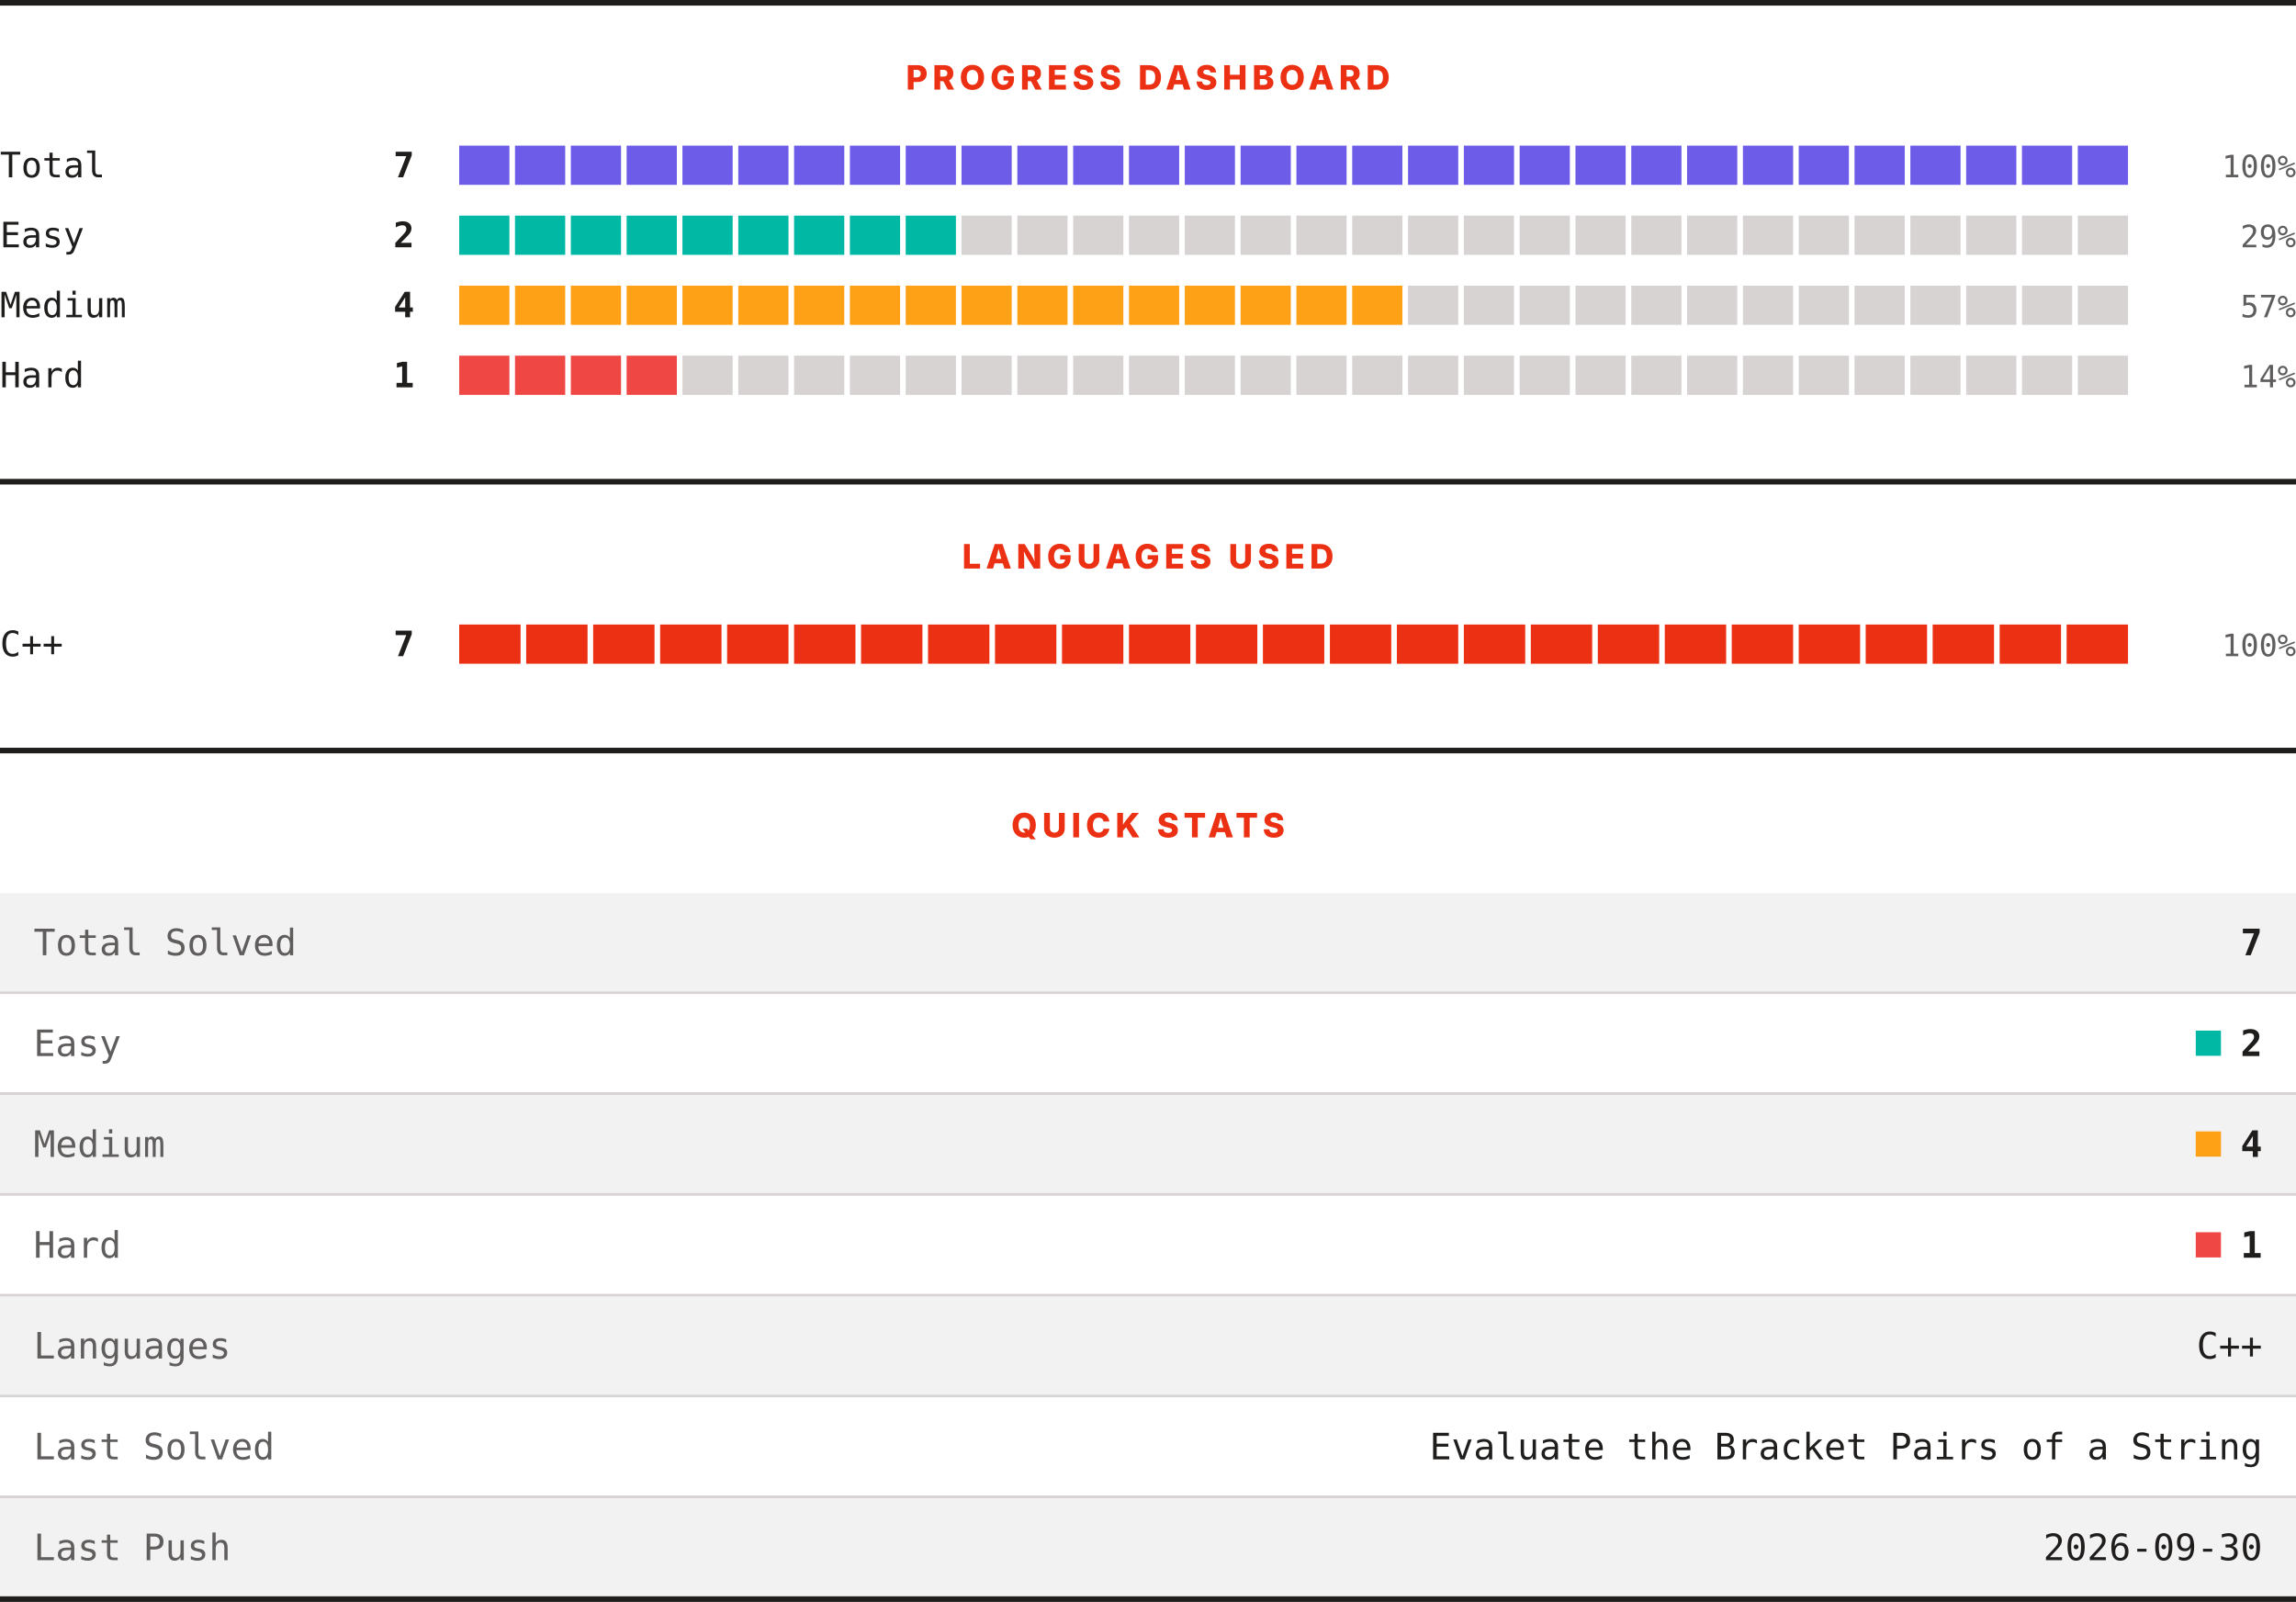
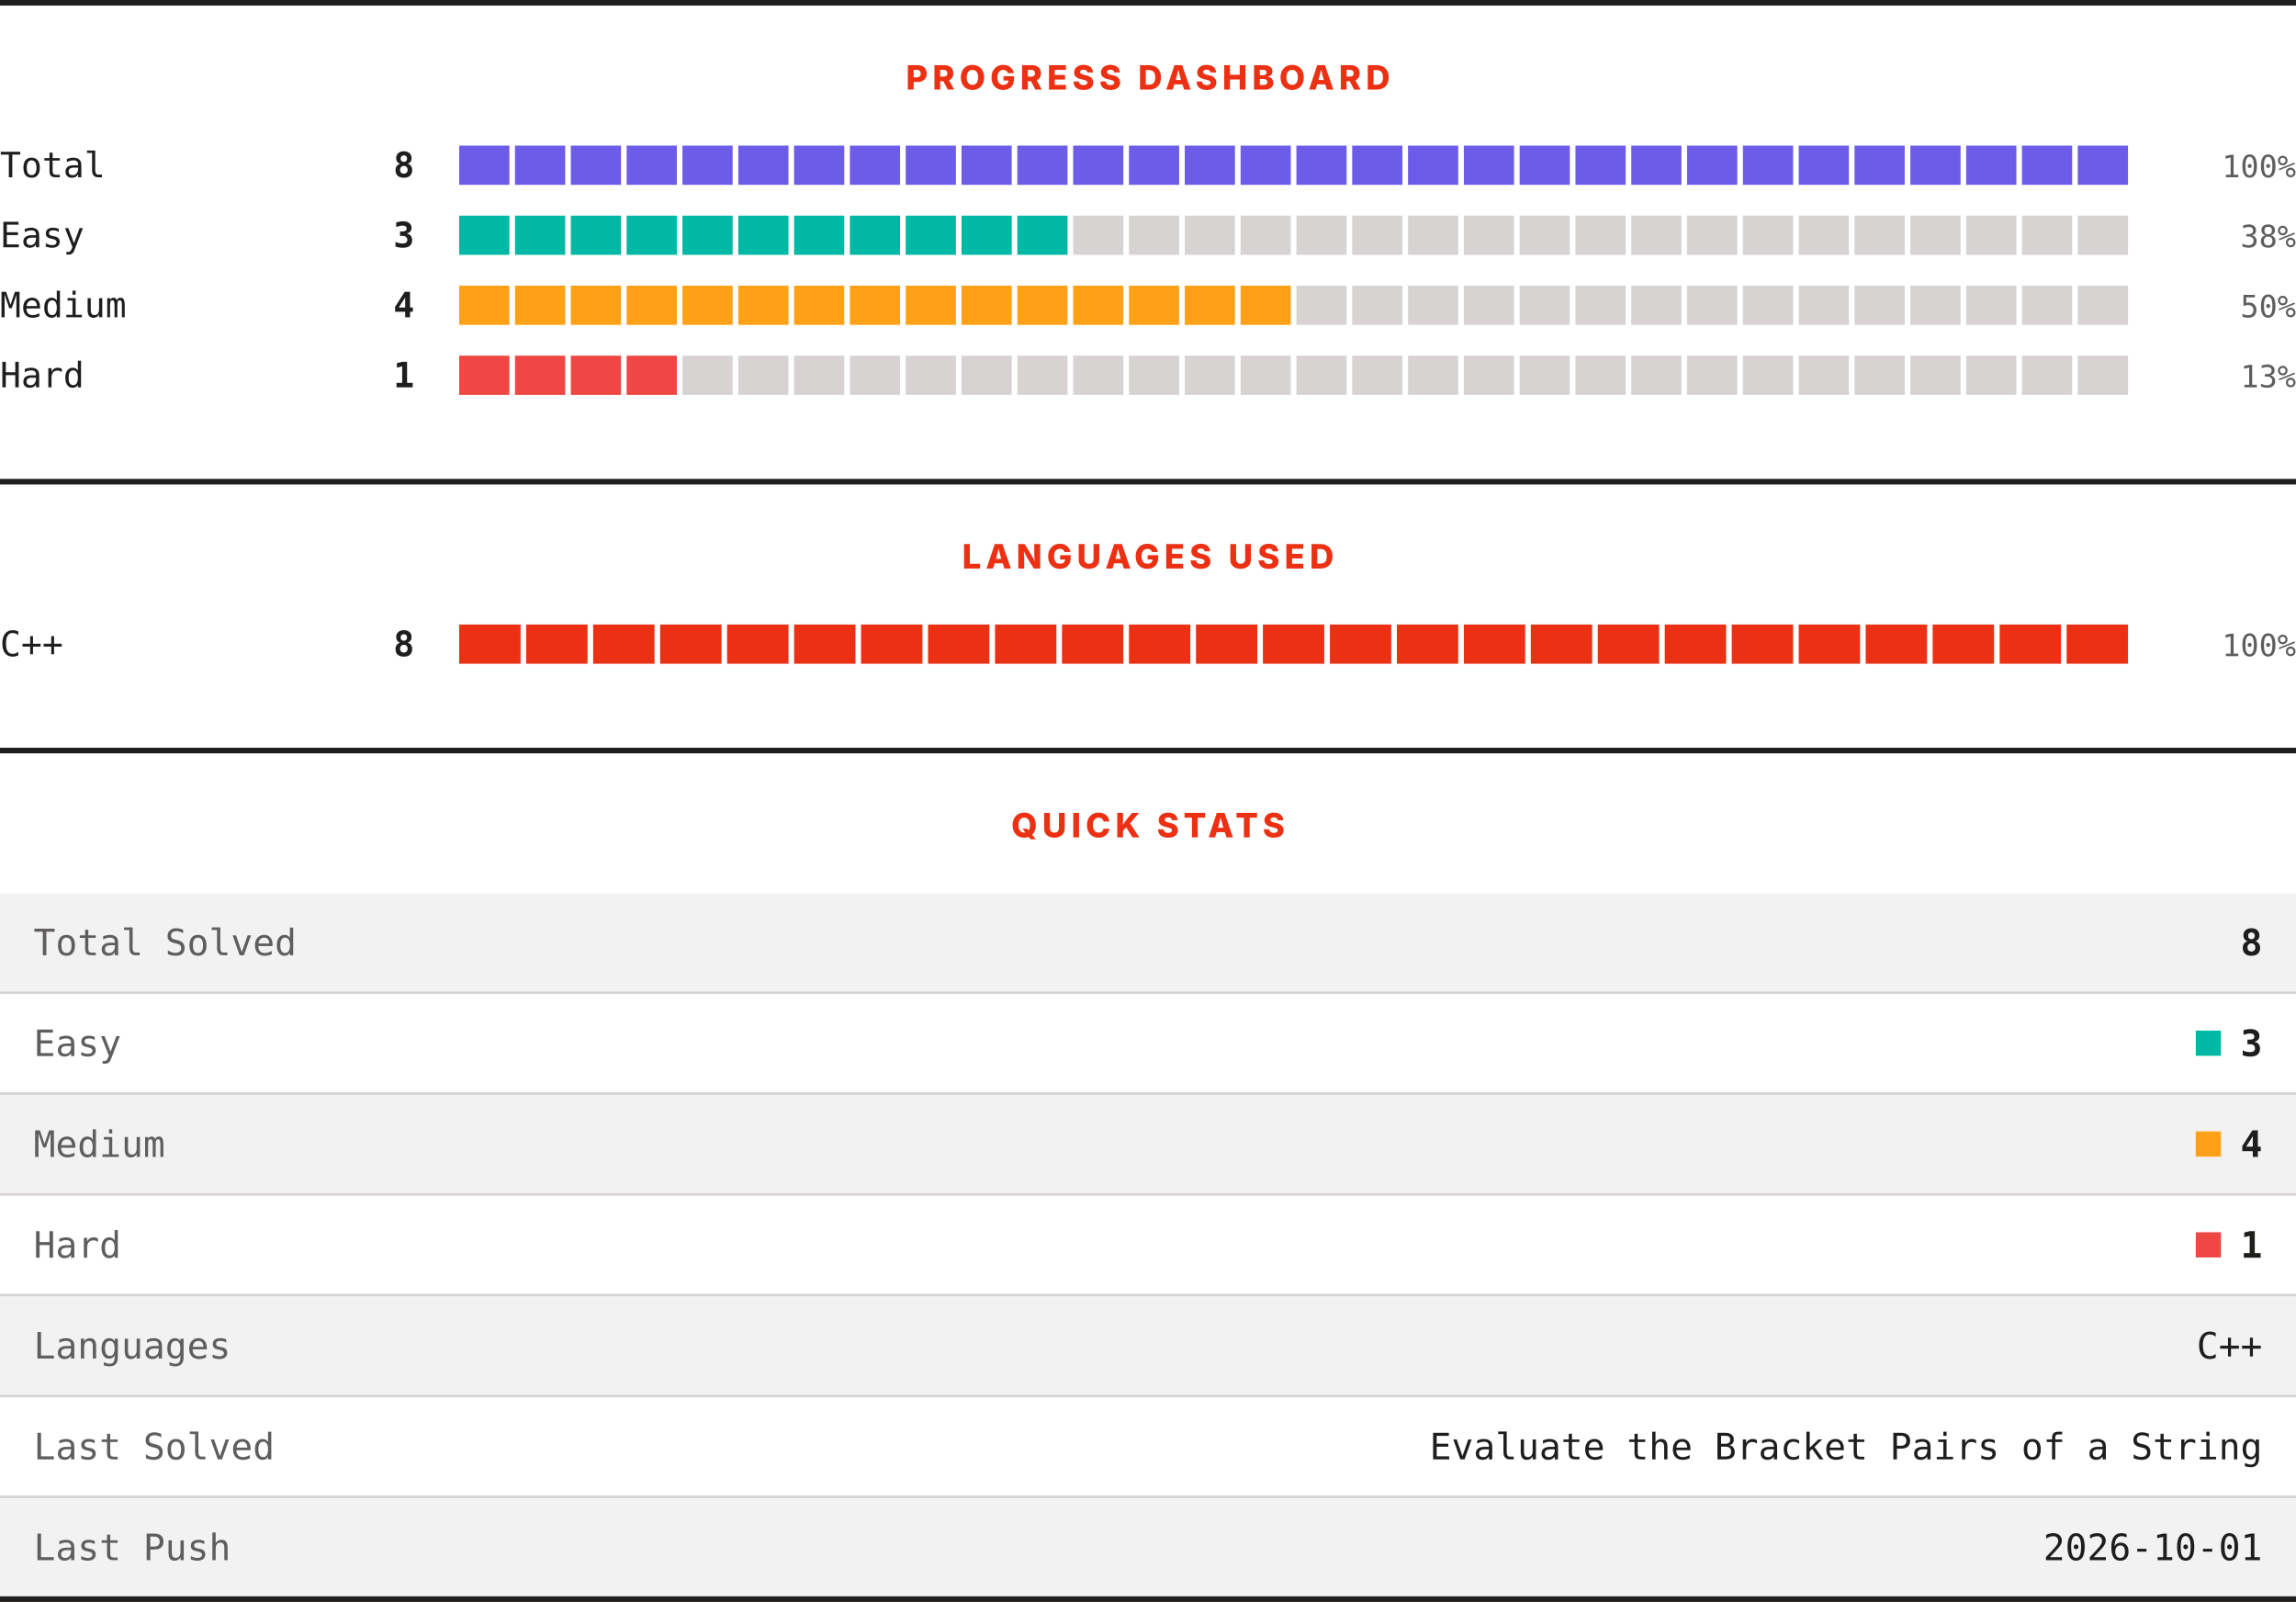
<svg xmlns="http://www.w3.org/2000/svg" width="820" height="572" viewBox="0 0 820 572" role="img" aria-label="LeetCode progress, languages and quick stats">
  <rect width="820" height="572" fill="#ffffff" />
  <rect x="0" y="0" width="820" height="2" fill="#201e1d" />
  <text x="410" y="32" text-anchor="middle" font-family="Archivo, system-ui, -apple-system, Segoe UI, sans-serif" font-size="12" font-weight="800" letter-spacing="1.68" fill="#ec3013">PROGRESS DASHBOARD</text>
  <text x="0" y="63.3" font-family="ui-monospace, SFMono-Regular, Menlo, Consolas, monospace" font-size="12.5" fill="#201e1d">Total</text>
-   <text x="148" y="63.3" text-anchor="end" font-family="ui-monospace, SFMono-Regular, Menlo, Consolas, monospace" font-size="12.5" font-weight="700" fill="#201e1d">7</text>
+   <text x="148" y="63.3" text-anchor="end" font-family="ui-monospace, SFMono-Regular, Menlo, Consolas, monospace" font-size="12.5" font-weight="700" fill="#201e1d">8</text>
  <rect x="164.00" y="52" width="17.93" height="14" fill="#6c5ce7" />
  <rect x="183.93" y="52" width="17.93" height="14" fill="#6c5ce7" />
  <rect x="203.87" y="52" width="17.93" height="14" fill="#6c5ce7" />
  <rect x="223.80" y="52" width="17.93" height="14" fill="#6c5ce7" />
  <rect x="243.73" y="52" width="17.93" height="14" fill="#6c5ce7" />
  <rect x="263.67" y="52" width="17.93" height="14" fill="#6c5ce7" />
  <rect x="283.60" y="52" width="17.93" height="14" fill="#6c5ce7" />
  <rect x="303.53" y="52" width="17.93" height="14" fill="#6c5ce7" />
  <rect x="323.47" y="52" width="17.93" height="14" fill="#6c5ce7" />
  <rect x="343.40" y="52" width="17.93" height="14" fill="#6c5ce7" />
  <rect x="363.33" y="52" width="17.93" height="14" fill="#6c5ce7" />
  <rect x="383.27" y="52" width="17.93" height="14" fill="#6c5ce7" />
  <rect x="403.20" y="52" width="17.93" height="14" fill="#6c5ce7" />
  <rect x="423.13" y="52" width="17.93" height="14" fill="#6c5ce7" />
  <rect x="443.07" y="52" width="17.93" height="14" fill="#6c5ce7" />
  <rect x="463.00" y="52" width="17.93" height="14" fill="#6c5ce7" />
  <rect x="482.93" y="52" width="17.93" height="14" fill="#6c5ce7" />
  <rect x="502.87" y="52" width="17.93" height="14" fill="#6c5ce7" />
  <rect x="522.80" y="52" width="17.93" height="14" fill="#6c5ce7" />
  <rect x="542.73" y="52" width="17.93" height="14" fill="#6c5ce7" />
  <rect x="562.67" y="52" width="17.93" height="14" fill="#6c5ce7" />
  <rect x="582.60" y="52" width="17.93" height="14" fill="#6c5ce7" />
  <rect x="602.53" y="52" width="17.93" height="14" fill="#6c5ce7" />
  <rect x="622.47" y="52" width="17.93" height="14" fill="#6c5ce7" />
  <rect x="642.40" y="52" width="17.93" height="14" fill="#6c5ce7" />
  <rect x="662.33" y="52" width="17.93" height="14" fill="#6c5ce7" />
  <rect x="682.27" y="52" width="17.93" height="14" fill="#6c5ce7" />
  <rect x="702.20" y="52" width="17.93" height="14" fill="#6c5ce7" />
  <rect x="722.13" y="52" width="17.93" height="14" fill="#6c5ce7" />
  <rect x="742.07" y="52" width="17.93" height="14" fill="#6c5ce7" />
  <text x="820" y="63.3" text-anchor="end" font-family="ui-monospace, SFMono-Regular, Menlo, Consolas, monospace" font-size="11" fill="#605d5d">100%</text>
  <text x="0" y="88.3" font-family="ui-monospace, SFMono-Regular, Menlo, Consolas, monospace" font-size="12.5" fill="#201e1d">Easy</text>
-   <text x="148" y="88.3" text-anchor="end" font-family="ui-monospace, SFMono-Regular, Menlo, Consolas, monospace" font-size="12.5" font-weight="700" fill="#201e1d">2</text>
+   <text x="148" y="88.3" text-anchor="end" font-family="ui-monospace, SFMono-Regular, Menlo, Consolas, monospace" font-size="12.5" font-weight="700" fill="#201e1d">3</text>
  <rect x="164.00" y="77" width="17.93" height="14" fill="#00b8a3" />
  <rect x="183.93" y="77" width="17.93" height="14" fill="#00b8a3" />
  <rect x="203.87" y="77" width="17.93" height="14" fill="#00b8a3" />
  <rect x="223.80" y="77" width="17.93" height="14" fill="#00b8a3" />
  <rect x="243.73" y="77" width="17.93" height="14" fill="#00b8a3" />
  <rect x="263.67" y="77" width="17.93" height="14" fill="#00b8a3" />
  <rect x="283.60" y="77" width="17.93" height="14" fill="#00b8a3" />
  <rect x="303.53" y="77" width="17.93" height="14" fill="#00b8a3" />
  <rect x="323.47" y="77" width="17.93" height="14" fill="#00b8a3" />
-   <rect x="343.40" y="77" width="17.93" height="14" fill="#d7d3d3" />
-   <rect x="363.33" y="77" width="17.93" height="14" fill="#d7d3d3" />
+   <rect x="343.40" y="77" width="17.93" height="14" fill="#00b8a3" />
+   <rect x="363.33" y="77" width="17.93" height="14" fill="#00b8a3" />
  <rect x="383.27" y="77" width="17.93" height="14" fill="#d7d3d3" />
  <rect x="403.20" y="77" width="17.93" height="14" fill="#d7d3d3" />
  <rect x="423.13" y="77" width="17.93" height="14" fill="#d7d3d3" />
  <rect x="443.07" y="77" width="17.93" height="14" fill="#d7d3d3" />
  <rect x="463.00" y="77" width="17.93" height="14" fill="#d7d3d3" />
  <rect x="482.93" y="77" width="17.93" height="14" fill="#d7d3d3" />
  <rect x="502.87" y="77" width="17.93" height="14" fill="#d7d3d3" />
  <rect x="522.80" y="77" width="17.93" height="14" fill="#d7d3d3" />
  <rect x="542.73" y="77" width="17.93" height="14" fill="#d7d3d3" />
  <rect x="562.67" y="77" width="17.93" height="14" fill="#d7d3d3" />
  <rect x="582.60" y="77" width="17.93" height="14" fill="#d7d3d3" />
  <rect x="602.53" y="77" width="17.93" height="14" fill="#d7d3d3" />
  <rect x="622.47" y="77" width="17.93" height="14" fill="#d7d3d3" />
  <rect x="642.40" y="77" width="17.93" height="14" fill="#d7d3d3" />
  <rect x="662.33" y="77" width="17.93" height="14" fill="#d7d3d3" />
  <rect x="682.27" y="77" width="17.93" height="14" fill="#d7d3d3" />
  <rect x="702.20" y="77" width="17.93" height="14" fill="#d7d3d3" />
  <rect x="722.13" y="77" width="17.93" height="14" fill="#d7d3d3" />
  <rect x="742.07" y="77" width="17.93" height="14" fill="#d7d3d3" />
-   <text x="820" y="88.3" text-anchor="end" font-family="ui-monospace, SFMono-Regular, Menlo, Consolas, monospace" font-size="11" fill="#605d5d">29%</text>
+   <text x="820" y="88.3" text-anchor="end" font-family="ui-monospace, SFMono-Regular, Menlo, Consolas, monospace" font-size="11" fill="#605d5d">38%</text>
  <text x="0" y="113.3" font-family="ui-monospace, SFMono-Regular, Menlo, Consolas, monospace" font-size="12.5" fill="#201e1d">Medium</text>
  <text x="148" y="113.3" text-anchor="end" font-family="ui-monospace, SFMono-Regular, Menlo, Consolas, monospace" font-size="12.5" font-weight="700" fill="#201e1d">4</text>
  <rect x="164.00" y="102" width="17.93" height="14" fill="#ffa116" />
  <rect x="183.93" y="102" width="17.93" height="14" fill="#ffa116" />
  <rect x="203.87" y="102" width="17.93" height="14" fill="#ffa116" />
  <rect x="223.80" y="102" width="17.93" height="14" fill="#ffa116" />
  <rect x="243.73" y="102" width="17.93" height="14" fill="#ffa116" />
  <rect x="263.67" y="102" width="17.93" height="14" fill="#ffa116" />
  <rect x="283.60" y="102" width="17.93" height="14" fill="#ffa116" />
  <rect x="303.53" y="102" width="17.93" height="14" fill="#ffa116" />
  <rect x="323.47" y="102" width="17.93" height="14" fill="#ffa116" />
  <rect x="343.40" y="102" width="17.93" height="14" fill="#ffa116" />
  <rect x="363.33" y="102" width="17.93" height="14" fill="#ffa116" />
  <rect x="383.27" y="102" width="17.93" height="14" fill="#ffa116" />
  <rect x="403.20" y="102" width="17.93" height="14" fill="#ffa116" />
  <rect x="423.13" y="102" width="17.93" height="14" fill="#ffa116" />
  <rect x="443.07" y="102" width="17.93" height="14" fill="#ffa116" />
-   <rect x="463.00" y="102" width="17.93" height="14" fill="#ffa116" />
-   <rect x="482.93" y="102" width="17.93" height="14" fill="#ffa116" />
+   <rect x="463.00" y="102" width="17.93" height="14" fill="#d7d3d3" />
+   <rect x="482.93" y="102" width="17.93" height="14" fill="#d7d3d3" />
  <rect x="502.87" y="102" width="17.93" height="14" fill="#d7d3d3" />
  <rect x="522.80" y="102" width="17.93" height="14" fill="#d7d3d3" />
  <rect x="542.73" y="102" width="17.93" height="14" fill="#d7d3d3" />
  <rect x="562.67" y="102" width="17.93" height="14" fill="#d7d3d3" />
  <rect x="582.60" y="102" width="17.93" height="14" fill="#d7d3d3" />
  <rect x="602.53" y="102" width="17.93" height="14" fill="#d7d3d3" />
  <rect x="622.47" y="102" width="17.93" height="14" fill="#d7d3d3" />
  <rect x="642.40" y="102" width="17.93" height="14" fill="#d7d3d3" />
  <rect x="662.33" y="102" width="17.93" height="14" fill="#d7d3d3" />
  <rect x="682.27" y="102" width="17.93" height="14" fill="#d7d3d3" />
  <rect x="702.20" y="102" width="17.93" height="14" fill="#d7d3d3" />
  <rect x="722.13" y="102" width="17.93" height="14" fill="#d7d3d3" />
  <rect x="742.07" y="102" width="17.93" height="14" fill="#d7d3d3" />
-   <text x="820" y="113.3" text-anchor="end" font-family="ui-monospace, SFMono-Regular, Menlo, Consolas, monospace" font-size="11" fill="#605d5d">57%</text>
+   <text x="820" y="113.3" text-anchor="end" font-family="ui-monospace, SFMono-Regular, Menlo, Consolas, monospace" font-size="11" fill="#605d5d">50%</text>
  <text x="0" y="138.3" font-family="ui-monospace, SFMono-Regular, Menlo, Consolas, monospace" font-size="12.5" fill="#201e1d">Hard</text>
  <text x="148" y="138.3" text-anchor="end" font-family="ui-monospace, SFMono-Regular, Menlo, Consolas, monospace" font-size="12.5" font-weight="700" fill="#201e1d">1</text>
  <rect x="164.00" y="127" width="17.93" height="14" fill="#ef4743" />
  <rect x="183.93" y="127" width="17.93" height="14" fill="#ef4743" />
  <rect x="203.87" y="127" width="17.93" height="14" fill="#ef4743" />
  <rect x="223.80" y="127" width="17.93" height="14" fill="#ef4743" />
  <rect x="243.73" y="127" width="17.93" height="14" fill="#d7d3d3" />
  <rect x="263.67" y="127" width="17.93" height="14" fill="#d7d3d3" />
  <rect x="283.60" y="127" width="17.93" height="14" fill="#d7d3d3" />
  <rect x="303.53" y="127" width="17.93" height="14" fill="#d7d3d3" />
  <rect x="323.47" y="127" width="17.93" height="14" fill="#d7d3d3" />
  <rect x="343.40" y="127" width="17.93" height="14" fill="#d7d3d3" />
  <rect x="363.33" y="127" width="17.93" height="14" fill="#d7d3d3" />
  <rect x="383.27" y="127" width="17.93" height="14" fill="#d7d3d3" />
  <rect x="403.20" y="127" width="17.93" height="14" fill="#d7d3d3" />
  <rect x="423.13" y="127" width="17.93" height="14" fill="#d7d3d3" />
  <rect x="443.07" y="127" width="17.93" height="14" fill="#d7d3d3" />
  <rect x="463.00" y="127" width="17.93" height="14" fill="#d7d3d3" />
  <rect x="482.93" y="127" width="17.93" height="14" fill="#d7d3d3" />
  <rect x="502.87" y="127" width="17.93" height="14" fill="#d7d3d3" />
  <rect x="522.80" y="127" width="17.93" height="14" fill="#d7d3d3" />
  <rect x="542.73" y="127" width="17.93" height="14" fill="#d7d3d3" />
  <rect x="562.67" y="127" width="17.93" height="14" fill="#d7d3d3" />
  <rect x="582.60" y="127" width="17.93" height="14" fill="#d7d3d3" />
  <rect x="602.53" y="127" width="17.93" height="14" fill="#d7d3d3" />
  <rect x="622.47" y="127" width="17.93" height="14" fill="#d7d3d3" />
  <rect x="642.40" y="127" width="17.93" height="14" fill="#d7d3d3" />
  <rect x="662.33" y="127" width="17.93" height="14" fill="#d7d3d3" />
  <rect x="682.27" y="127" width="17.93" height="14" fill="#d7d3d3" />
  <rect x="702.20" y="127" width="17.93" height="14" fill="#d7d3d3" />
  <rect x="722.13" y="127" width="17.93" height="14" fill="#d7d3d3" />
  <rect x="742.07" y="127" width="17.93" height="14" fill="#d7d3d3" />
-   <text x="820" y="138.3" text-anchor="end" font-family="ui-monospace, SFMono-Regular, Menlo, Consolas, monospace" font-size="11" fill="#605d5d">14%</text>
+   <text x="820" y="138.3" text-anchor="end" font-family="ui-monospace, SFMono-Regular, Menlo, Consolas, monospace" font-size="11" fill="#605d5d">13%</text>
  <rect x="0" y="171" width="820" height="2" fill="#201e1d" />
  <text x="410" y="203" text-anchor="middle" font-family="Archivo, system-ui, -apple-system, Segoe UI, sans-serif" font-size="12" font-weight="800" letter-spacing="1.68" fill="#ec3013">LANGUAGES USED</text>
  <text x="0" y="234.3" font-family="ui-monospace, SFMono-Regular, Menlo, Consolas, monospace" font-size="12.5" fill="#201e1d">C++</text>
-   <text x="148" y="234.3" text-anchor="end" font-family="ui-monospace, SFMono-Regular, Menlo, Consolas, monospace" font-size="12.5" font-weight="700" fill="#201e1d">7</text>
+   <text x="148" y="234.3" text-anchor="end" font-family="ui-monospace, SFMono-Regular, Menlo, Consolas, monospace" font-size="12.5" font-weight="700" fill="#201e1d">8</text>
  <rect x="164.00" y="223" width="21.92" height="14" fill="#ec3013" />
  <rect x="187.92" y="223" width="21.92" height="14" fill="#ec3013" />
  <rect x="211.84" y="223" width="21.92" height="14" fill="#ec3013" />
  <rect x="235.76" y="223" width="21.92" height="14" fill="#ec3013" />
  <rect x="259.68" y="223" width="21.92" height="14" fill="#ec3013" />
  <rect x="283.60" y="223" width="21.92" height="14" fill="#ec3013" />
  <rect x="307.52" y="223" width="21.92" height="14" fill="#ec3013" />
  <rect x="331.44" y="223" width="21.92" height="14" fill="#ec3013" />
  <rect x="355.36" y="223" width="21.92" height="14" fill="#ec3013" />
  <rect x="379.28" y="223" width="21.92" height="14" fill="#ec3013" />
  <rect x="403.20" y="223" width="21.92" height="14" fill="#ec3013" />
  <rect x="427.12" y="223" width="21.92" height="14" fill="#ec3013" />
  <rect x="451.04" y="223" width="21.92" height="14" fill="#ec3013" />
  <rect x="474.96" y="223" width="21.92" height="14" fill="#ec3013" />
  <rect x="498.88" y="223" width="21.92" height="14" fill="#ec3013" />
  <rect x="522.80" y="223" width="21.92" height="14" fill="#ec3013" />
  <rect x="546.72" y="223" width="21.92" height="14" fill="#ec3013" />
  <rect x="570.64" y="223" width="21.92" height="14" fill="#ec3013" />
  <rect x="594.56" y="223" width="21.92" height="14" fill="#ec3013" />
  <rect x="618.48" y="223" width="21.92" height="14" fill="#ec3013" />
  <rect x="642.40" y="223" width="21.92" height="14" fill="#ec3013" />
  <rect x="666.32" y="223" width="21.92" height="14" fill="#ec3013" />
  <rect x="690.24" y="223" width="21.92" height="14" fill="#ec3013" />
  <rect x="714.16" y="223" width="21.92" height="14" fill="#ec3013" />
  <rect x="738.08" y="223" width="21.92" height="14" fill="#ec3013" />
  <text x="820" y="234.3" text-anchor="end" font-family="ui-monospace, SFMono-Regular, Menlo, Consolas, monospace" font-size="11" fill="#605d5d">100%</text>
  <rect x="0" y="267" width="820" height="2" fill="#201e1d" />
  <text x="410" y="299" text-anchor="middle" font-family="Archivo, system-ui, -apple-system, Segoe UI, sans-serif" font-size="12" font-weight="800" letter-spacing="1.68" fill="#ec3013">QUICK STATS</text>
  <rect x="0" y="319" width="820" height="35" fill="#f3f2f2" />
  <text x="12" y="341.1" font-family="ui-monospace, SFMono-Regular, Menlo, Consolas, monospace" font-size="13" fill="#605d5d">Total Solved</text>
-   <text x="808" y="341.1" text-anchor="end" font-family="ui-monospace, SFMono-Regular, Menlo, Consolas, monospace" font-size="13" font-weight="700" fill="#201e1d">7</text>
+   <text x="808" y="341.1" text-anchor="end" font-family="ui-monospace, SFMono-Regular, Menlo, Consolas, monospace" font-size="13" font-weight="700" fill="#201e1d">8</text>
  <rect x="0" y="354" width="820" height="1" fill="#d7d3d3" />
  <rect x="0" y="355" width="820" height="35" fill="#ffffff" />
  <text x="12" y="377.1" font-family="ui-monospace, SFMono-Regular, Menlo, Consolas, monospace" font-size="13" fill="#605d5d">Easy</text>
  <rect x="784.2" y="368" width="9" height="9" fill="#00b8a3" />
-   <text x="808" y="377.1" text-anchor="end" font-family="ui-monospace, SFMono-Regular, Menlo, Consolas, monospace" font-size="13" font-weight="700" fill="#201e1d">2</text>
+   <text x="808" y="377.1" text-anchor="end" font-family="ui-monospace, SFMono-Regular, Menlo, Consolas, monospace" font-size="13" font-weight="700" fill="#201e1d">3</text>
  <rect x="0" y="390" width="820" height="1" fill="#d7d3d3" />
  <rect x="0" y="391" width="820" height="35" fill="#f3f2f2" />
  <text x="12" y="413.1" font-family="ui-monospace, SFMono-Regular, Menlo, Consolas, monospace" font-size="13" fill="#605d5d">Medium</text>
  <rect x="784.2" y="404" width="9" height="9" fill="#ffa116" />
  <text x="808" y="413.1" text-anchor="end" font-family="ui-monospace, SFMono-Regular, Menlo, Consolas, monospace" font-size="13" font-weight="700" fill="#201e1d">4</text>
  <rect x="0" y="426" width="820" height="1" fill="#d7d3d3" />
  <rect x="0" y="427" width="820" height="35" fill="#ffffff" />
  <text x="12" y="449.1" font-family="ui-monospace, SFMono-Regular, Menlo, Consolas, monospace" font-size="13" fill="#605d5d">Hard</text>
  <rect x="784.2" y="440" width="9" height="9" fill="#ef4743" />
  <text x="808" y="449.1" text-anchor="end" font-family="ui-monospace, SFMono-Regular, Menlo, Consolas, monospace" font-size="13" font-weight="700" fill="#201e1d">1</text>
  <rect x="0" y="462" width="820" height="1" fill="#d7d3d3" />
  <rect x="0" y="463" width="820" height="35" fill="#f3f2f2" />
  <text x="12" y="485.1" font-family="ui-monospace, SFMono-Regular, Menlo, Consolas, monospace" font-size="13" fill="#605d5d">Languages</text>
  <text x="808" y="485.1" text-anchor="end" font-family="ui-monospace, SFMono-Regular, Menlo, Consolas, monospace" font-size="13" fill="#201e1d">C++</text>
  <rect x="0" y="498" width="820" height="1" fill="#d7d3d3" />
  <rect x="0" y="499" width="820" height="35" fill="#ffffff" />
  <text x="12" y="521.1" font-family="ui-monospace, SFMono-Regular, Menlo, Consolas, monospace" font-size="13" fill="#605d5d">Last Solved</text>
  <text x="808" y="521.1" text-anchor="end" font-family="ui-monospace, SFMono-Regular, Menlo, Consolas, monospace" font-size="13" fill="#201e1d">Evaluate the Bracket Pairs of a String</text>
  <rect x="0" y="534" width="820" height="1" fill="#d7d3d3" />
  <rect x="0" y="535" width="820" height="35" fill="#f3f2f2" />
  <text x="12" y="557.1" font-family="ui-monospace, SFMono-Regular, Menlo, Consolas, monospace" font-size="13" fill="#605d5d">Last Push</text>
-   <text x="808" y="557.1" text-anchor="end" font-family="ui-monospace, SFMono-Regular, Menlo, Consolas, monospace" font-size="13" fill="#201e1d">2026-09-30</text>
+   <text x="808" y="557.1" text-anchor="end" font-family="ui-monospace, SFMono-Regular, Menlo, Consolas, monospace" font-size="13" fill="#201e1d">2026-10-01</text>
  <rect x="0" y="570" width="820" height="2" fill="#201e1d" />
</svg>
